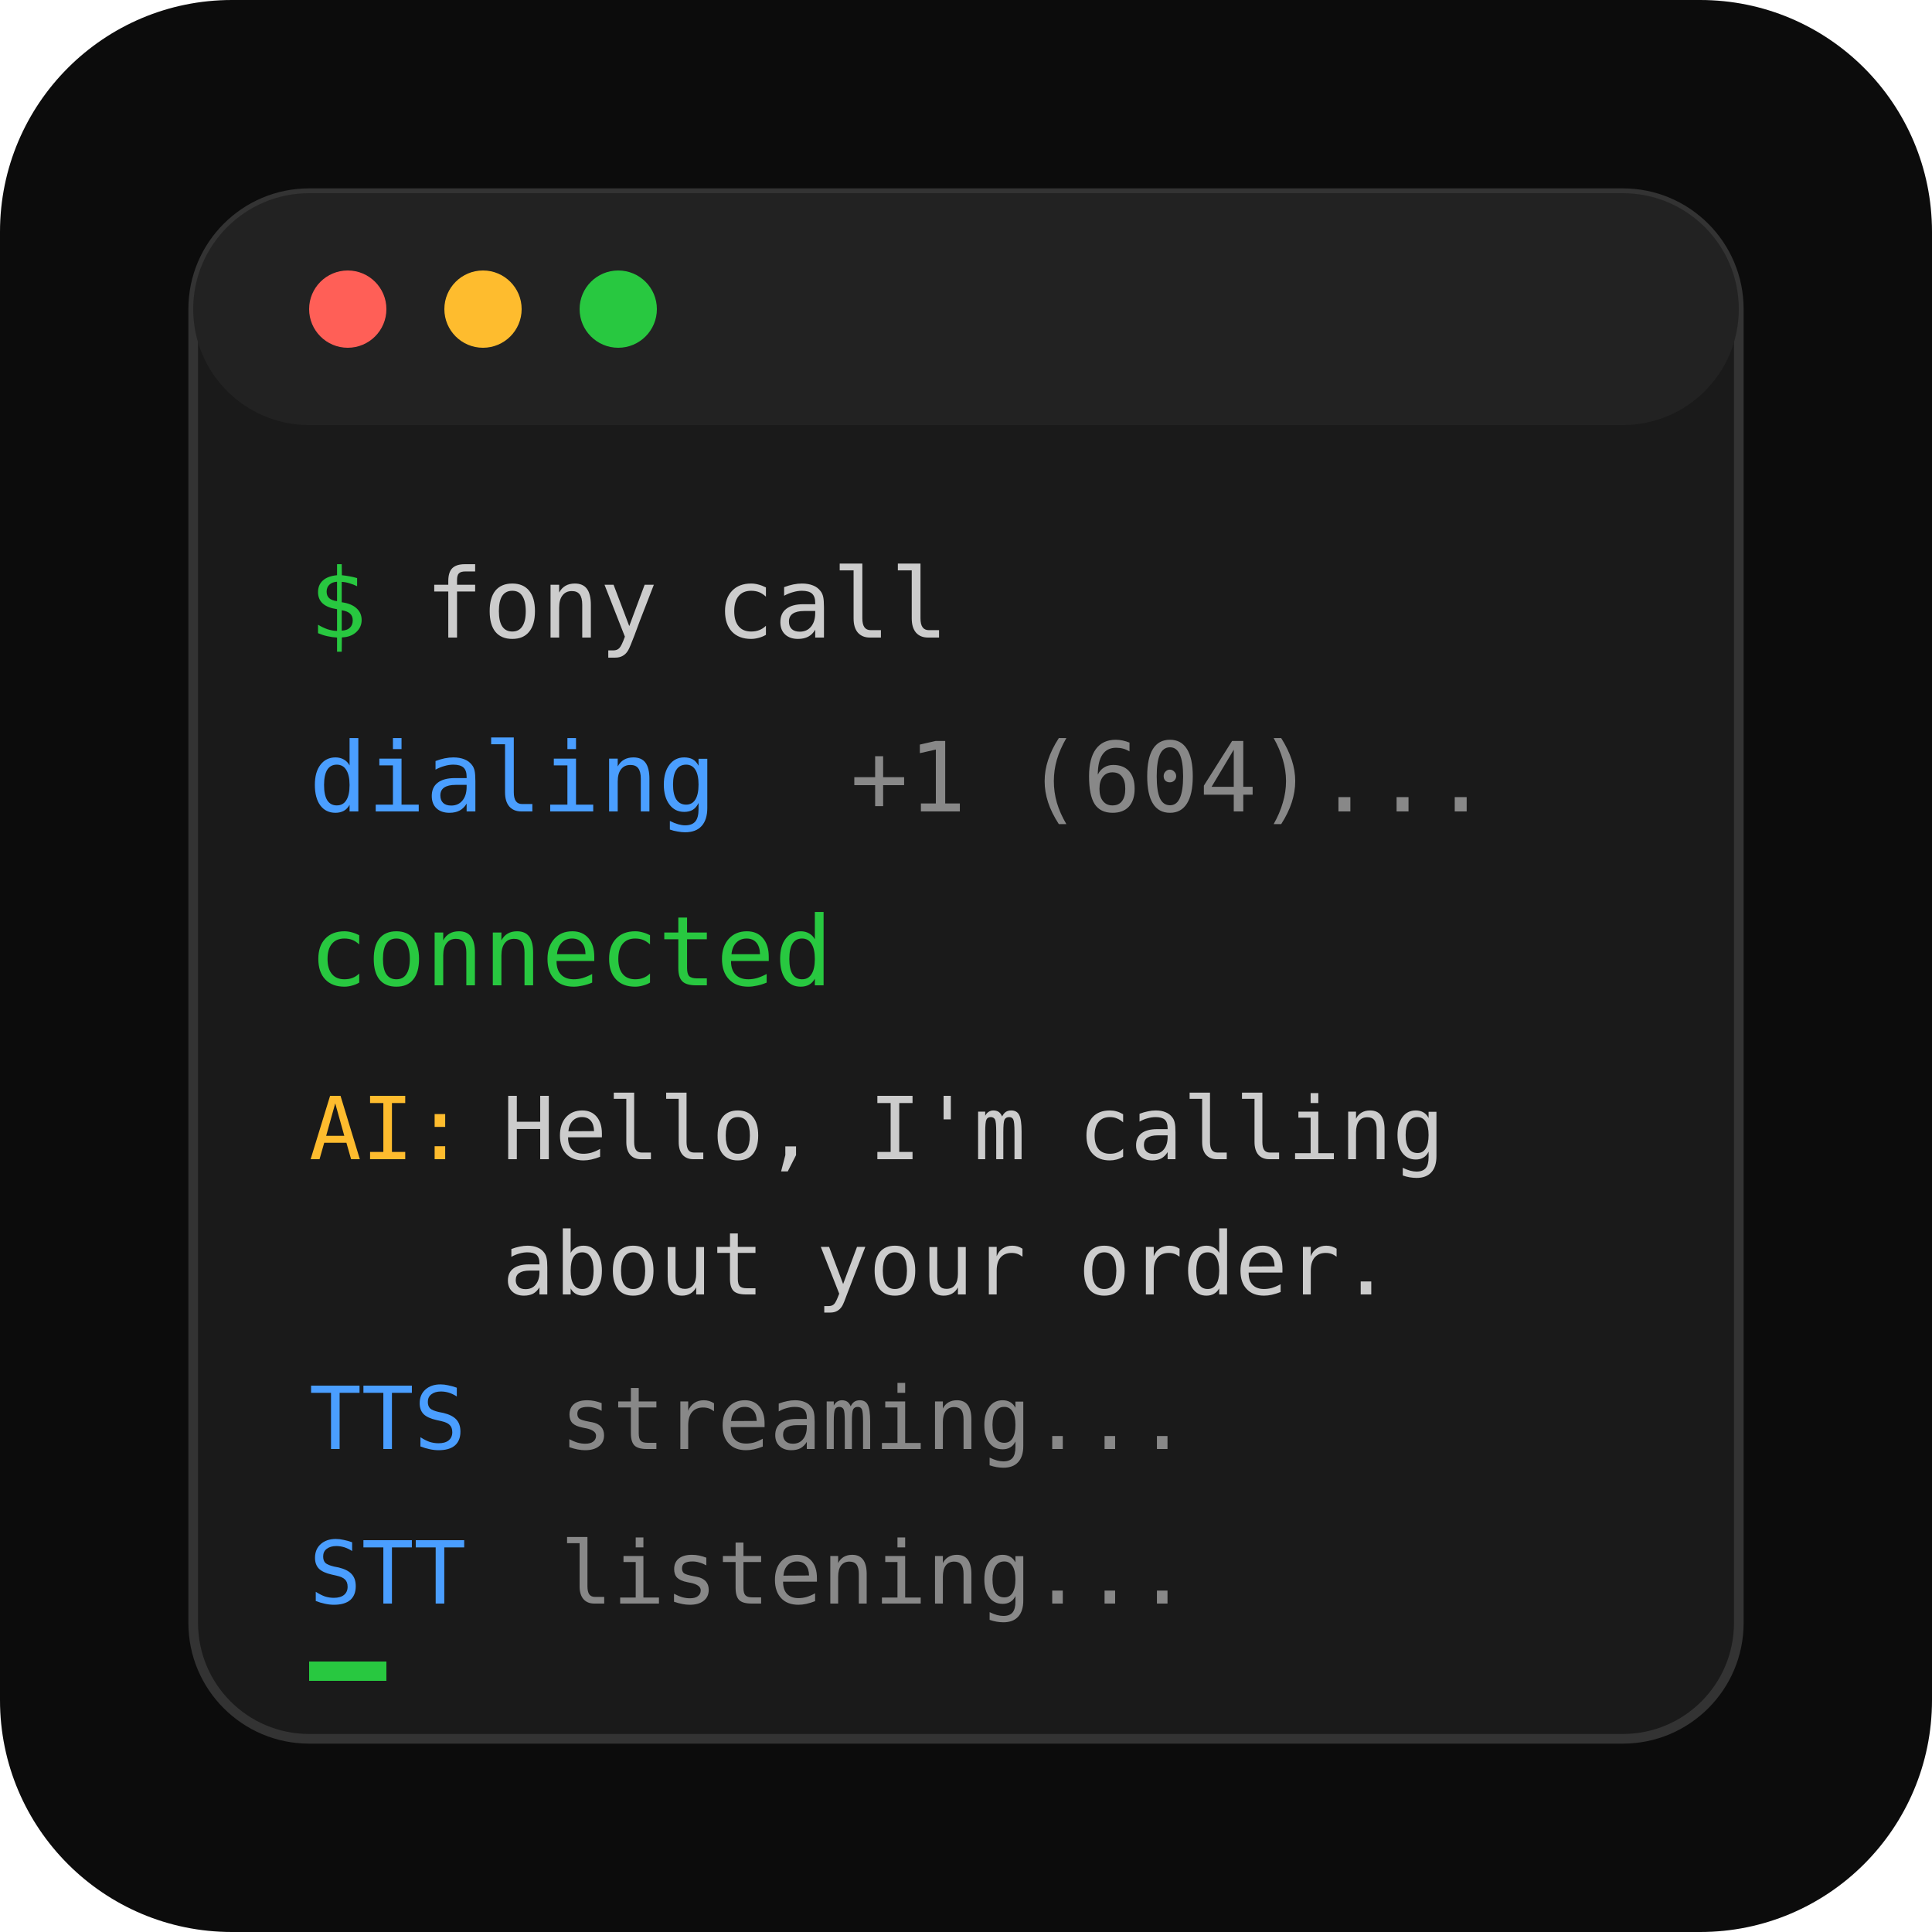
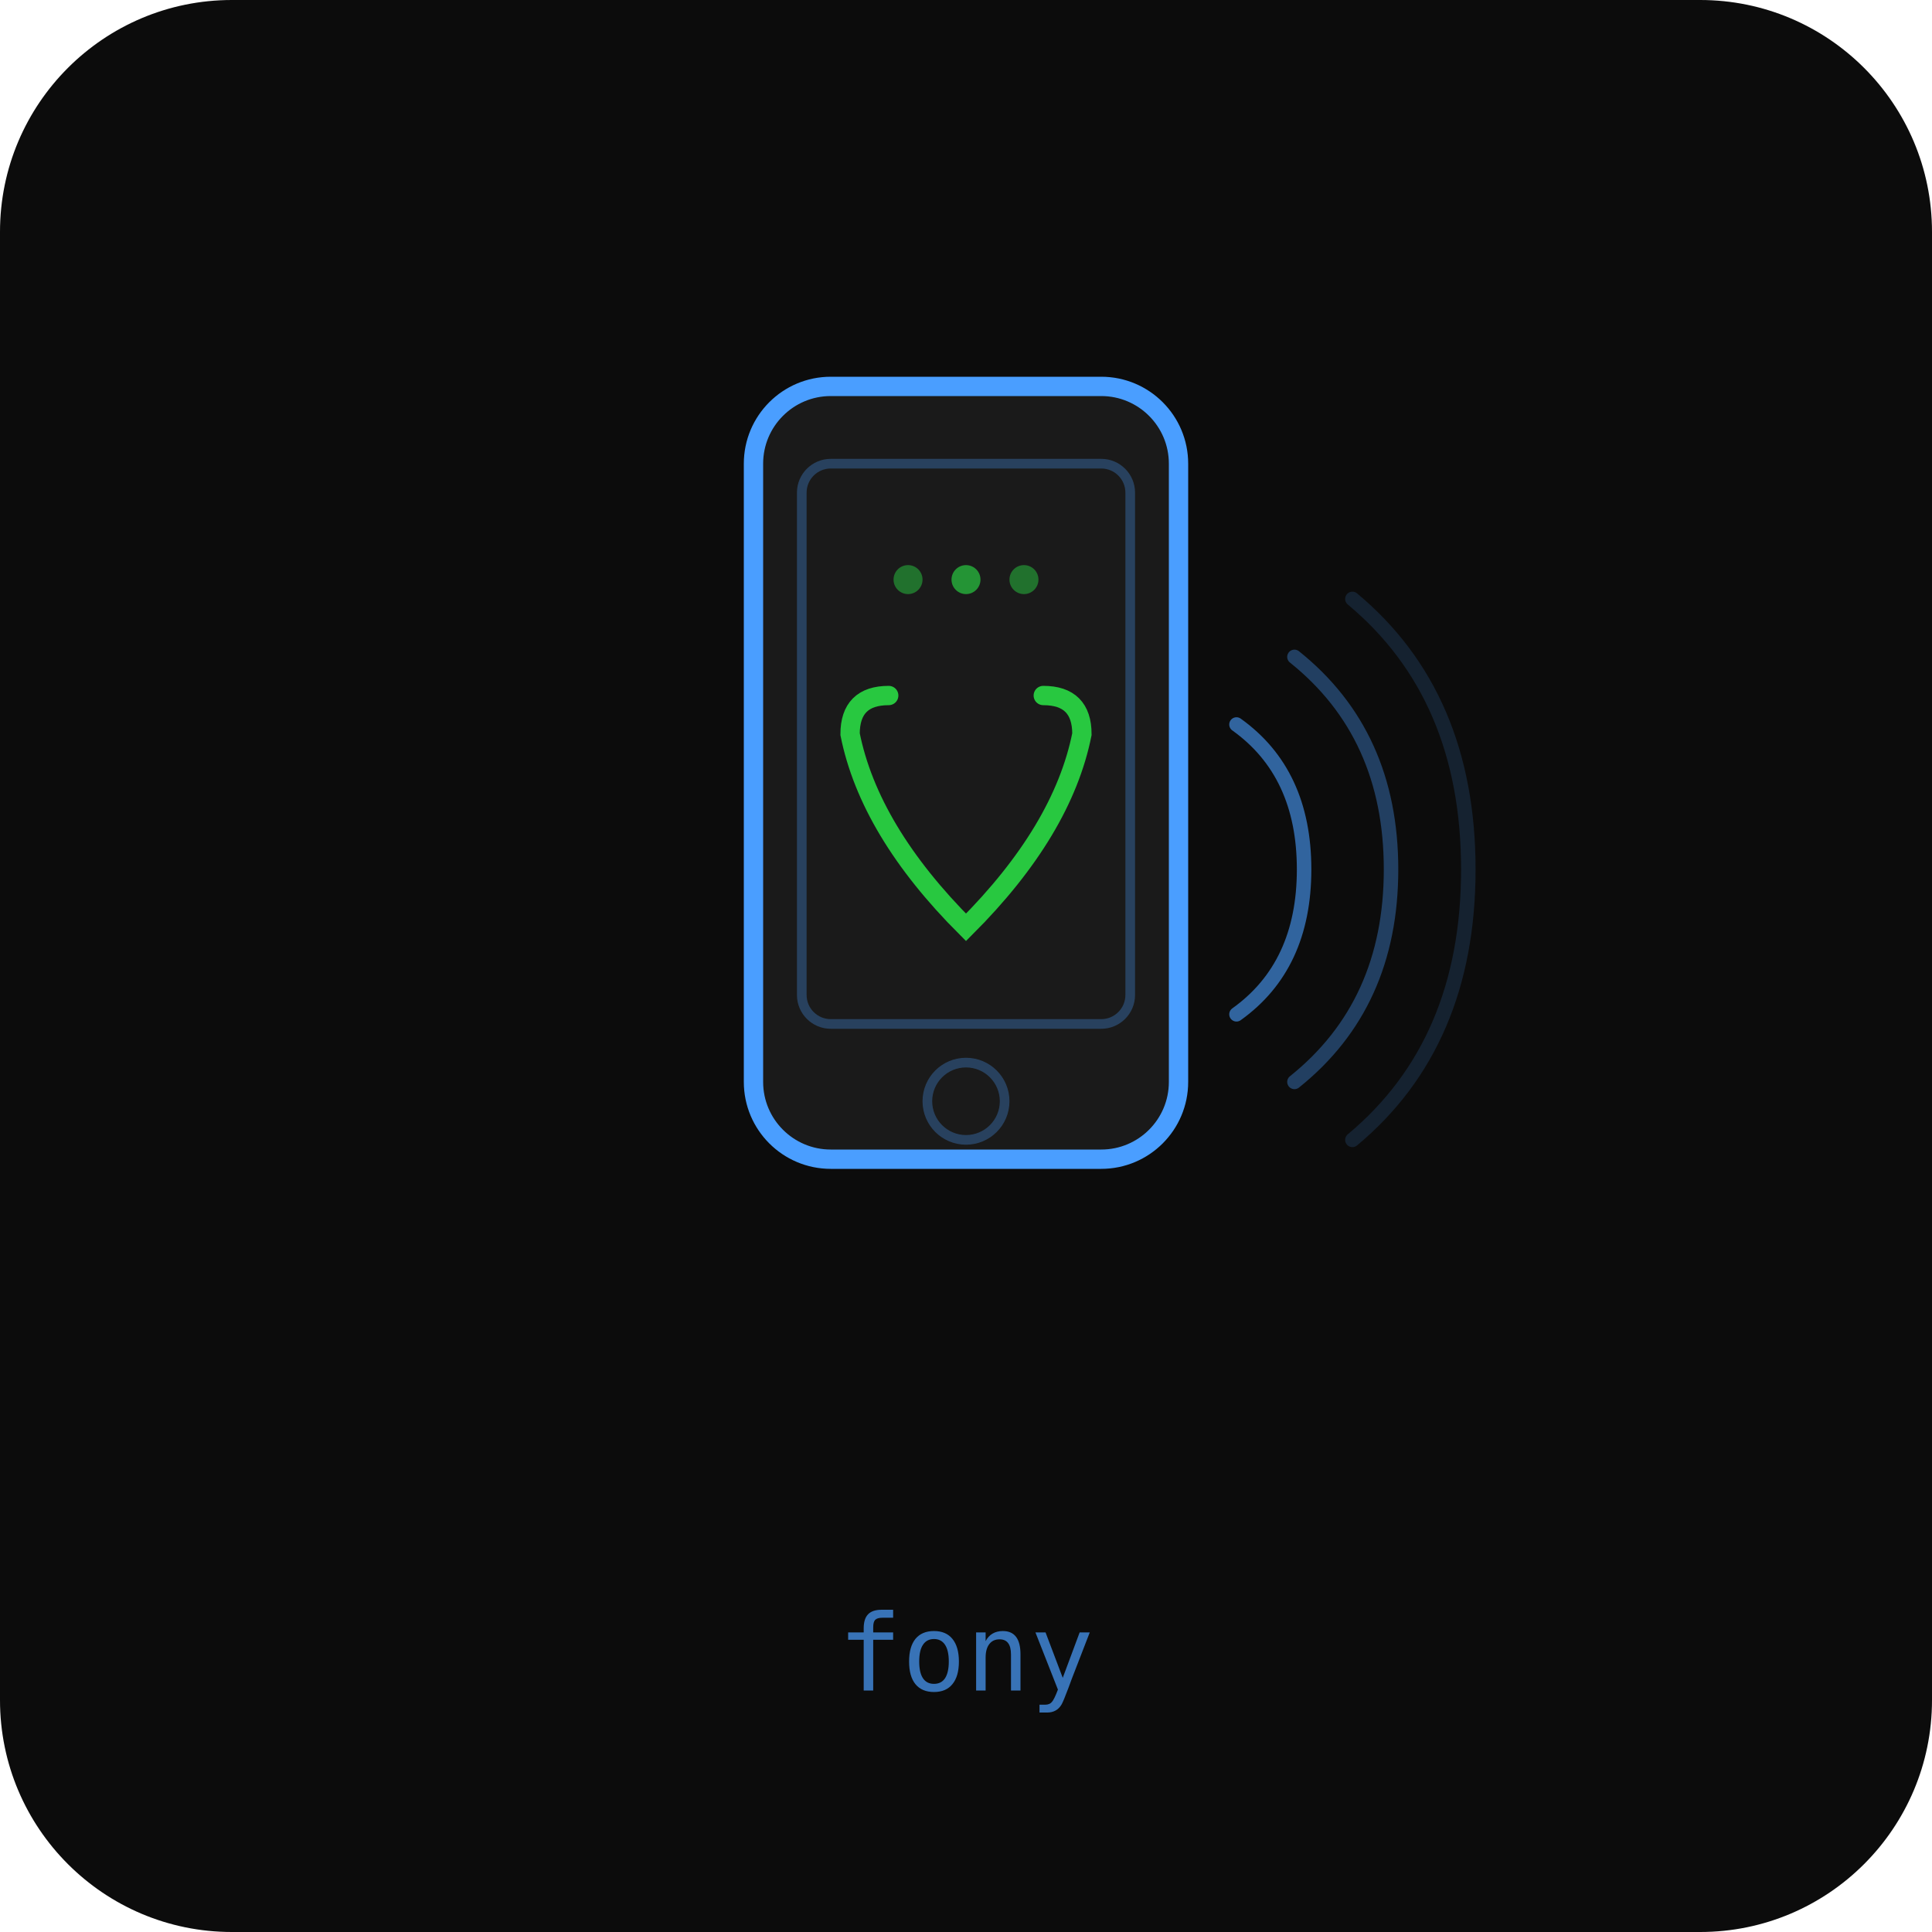
<svg xmlns="http://www.w3.org/2000/svg" viewBox="0 0 200 200" width="200" height="200">
  <rect width="200" height="200" rx="24" fill="#0c0c0c" />
-   <rect x="20" y="20" width="160" height="160" rx="12" fill="#1a1a1a" stroke="#333" stroke-width="1" />
-   <rect x="20" y="20" width="160" height="24" rx="12" fill="#222" />
-   <circle cx="36" cy="32" r="4" fill="#ff5f57" />
-   <circle cx="50" cy="32" r="4" fill="#febc2e" />
-   <circle cx="64" cy="32" r="4" fill="#28c840" />
-   <text x="32" y="66" font-family="SF Mono, Menlo, monospace" font-size="10" fill="#28c840">$</text>
-   <text x="44" y="66" font-family="SF Mono, Menlo, monospace" font-size="10" fill="#ccc"> fony call</text>
-   <text x="32" y="84" font-family="SF Mono, Menlo, monospace" font-size="10" fill="#4a9eff">dialing</text>
-   <text x="88" y="84" font-family="SF Mono, Menlo, monospace" font-size="10" fill="#888"> +1 (604)...</text>
-   <text x="32" y="102" font-family="SF Mono, Menlo, monospace" font-size="10" fill="#28c840">connected</text>
-   <text x="32" y="120" font-family="SF Mono, Menlo, monospace" font-size="9" fill="#febc2e">AI:</text>
-   <text x="52" y="120" font-family="SF Mono, Menlo, monospace" font-size="9" fill="#ccc"> Hello, I'm calling</text>
-   <text x="52" y="134" font-family="SF Mono, Menlo, monospace" font-size="9" fill="#ccc"> about your order.</text>
-   <text x="32" y="150" font-family="SF Mono, Menlo, monospace" font-size="9" fill="#4a9eff">TTS</text>
-   <text x="58" y="150" font-family="SF Mono, Menlo, monospace" font-size="9" fill="#888"> streaming...</text>
-   <text x="32" y="166" font-family="SF Mono, Menlo, monospace" font-size="9" fill="#4a9eff">STT</text>
-   <text x="58" y="166" font-family="SF Mono, Menlo, monospace" font-size="9" fill="#888"> listening...</text>
-   <rect x="32" y="172" width="8" height="2" fill="#28c840">
-     <animate attributeName="opacity" values="1;0;1" dur="1s" repeatCount="indefinite" />
-   </rect>
+   <g transform="translate(100,90)">
+     <rect x="-22" y="-50" width="44" height="80" rx="8" fill="#1a1a1a" stroke="#4a9eff" stroke-width="2" />
+     <rect x="-17" y="-42" width="34" height="58" rx="3" fill="none" stroke="#4a9eff" stroke-width="1" opacity="0.3" />
+     <path d="M-8,-18 Q-12,-18 -12,-14 Q-10,-4 0,6 Q10,-4 12,-14 Q12,-18 8,-18" fill="none" stroke="#28c840" stroke-width="2" stroke-linecap="round" />
+     <path d="M28,-15 Q35,-10 35,0 Q35,10 28,15" fill="none" stroke="#4a9eff" stroke-width="1.5" stroke-linecap="round" opacity="0.6" />
+     <path d="M34,-22 Q44,-14 44,0 Q44,14 34,22" fill="none" stroke="#4a9eff" stroke-width="1.5" stroke-linecap="round" opacity="0.35" />
+     <path d="M40,-28 Q52,-18 52,0 Q52,18 40,28" fill="none" stroke="#4a9eff" stroke-width="1.5" stroke-linecap="round" opacity="0.15" />
+     <circle cx="0" cy="24" r="4" fill="none" stroke="#4a9eff" stroke-width="1" opacity="0.3" />
+     <circle cx="-6" cy="-30" r="1.5" fill="#28c840" opacity="0.5" />
+     <circle cx="0" cy="-30" r="1.5" fill="#28c840" opacity="0.7" />
+     <circle cx="6" cy="-30" r="1.5" fill="#28c840" opacity="0.5" />
+   </g>
+   <text x="100" y="175" font-family="SF Mono, Menlo, monospace" font-size="11" fill="#4a9eff" text-anchor="middle" opacity="0.7">fony</text>
</svg>
